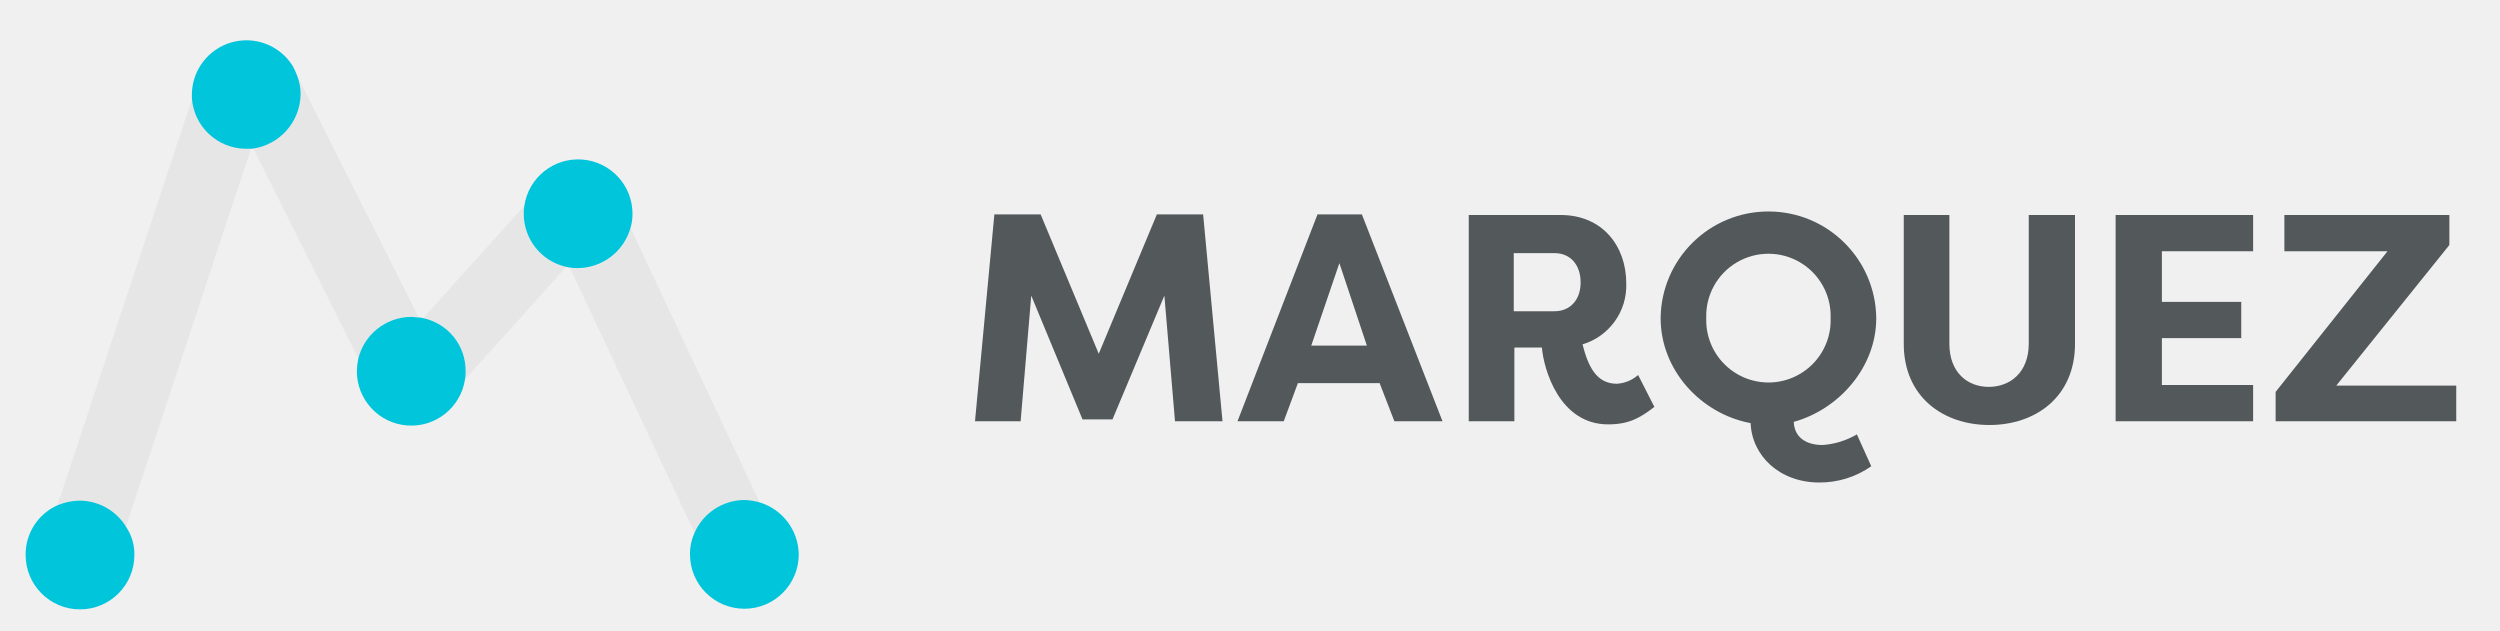
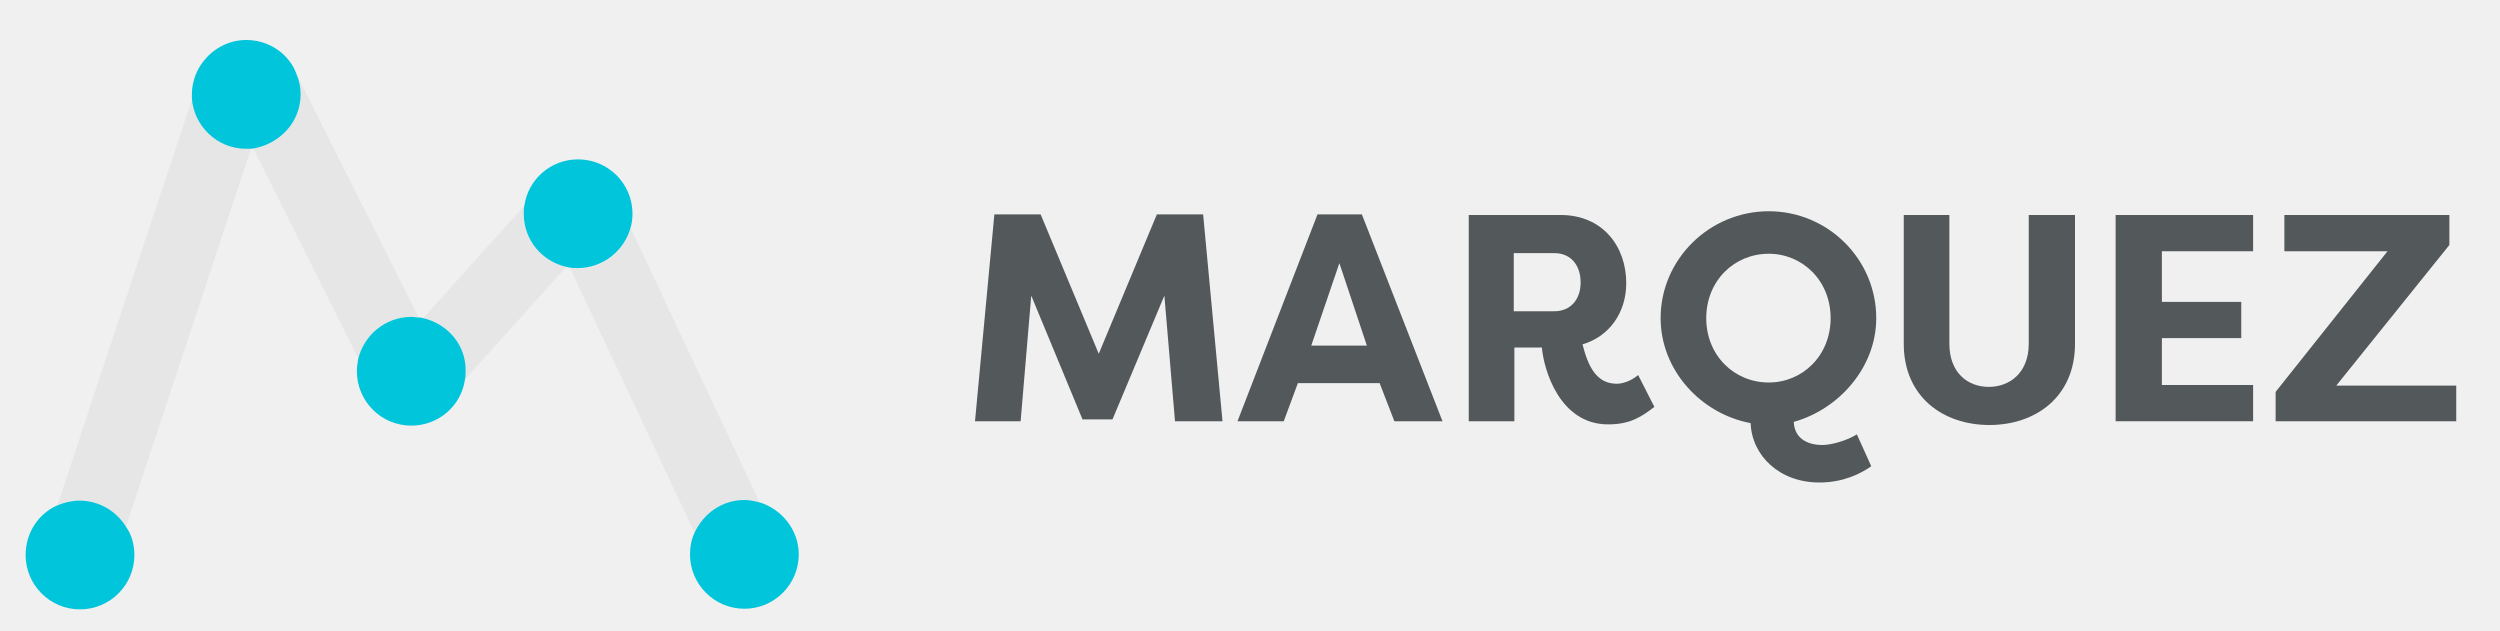
- <svg xmlns="http://www.w3.org/2000/svg" id="Layer_1" data-name="Layer 1" viewBox="0 0 400 100.8">
-   <defs>
-     <style>.cls-1{fill:#e6e6e6;}.cls-2{fill:#00c5db;}.cls-3{fill:#53585a;}</style>
-   </defs>
-   <path class="cls-1" d="M65.9,50.7a4.102,4.102,0,0,1,1.1.1L47.5,12a8.149,8.149,0,0,1,.6,3.1,8.652,8.652,0,0,1-7.6,8.6L57.4,57.5A8.691,8.691,0,0,1,65.9,50.7Z" />
-   <path class="cls-1" d="M119.1,80.1a6.905,6.905,0,0,1,2.5.4l-20.7-44A8.789,8.789,0,0,1,92.5,43a5.283,5.283,0,0,1-1.3-.1l20,42.5A8.397,8.397,0,0,1,119.1,80.1Z" />
-   <path class="cls-1" d="M83.8,34.2a5.702,5.702,0,0,1,.1-1.3l-16.2,18a8.608,8.608,0,0,1,6.8,8.5,5.702,5.702,0,0,1-.1,1.3l16.2-18A8.691,8.691,0,0,1,83.8,34.2Z" />
-   <path class="cls-1" d="M30.8,15.6,9.2,80.8a7.973,7.973,0,0,1,3.4-.7,8.827,8.827,0,0,1,7.5,4.3L40.2,23.7h-.8A8.637,8.637,0,0,1,30.8,15.6Z" />
-   <path class="cls-2" d="M12.7,80.1a9.371,9.371,0,0,0-3.4.7,8.597,8.597,0,0,0-5.2,8,8.7,8.7,0,0,0,17.4,0,7.725,7.725,0,0,0-1.2-4.3A8.78,8.78,0,0,0,12.7,80.1Z" />
-   <path class="cls-2" d="M48.1,15.1a8.149,8.149,0,0,0-.6-3.1,10.092,10.092,0,0,0-.7-1.5,8.73,8.73,0,0,0-16.1,4.6v.6a8.712,8.712,0,0,0,8.6,8.1h1A8.909,8.909,0,0,0,48.1,15.1Z" />
-   <path class="cls-2" d="M67.7,50.9a2.202,2.202,0,0,0-.8-.1c-.3,0-.7-.1-1.1-.1a8.776,8.776,0,0,0-8.5,6.8,11.076,11.076,0,0,0-.2,1.9,8.699,8.699,0,0,0,17.3,1.3,5.283,5.283,0,0,0,.1-1.3A8.59,8.59,0,0,0,67.7,50.9Z" />
-   <path class="cls-2" d="M100.9,36.4a7.799,7.799,0,0,0,.3-2.2,8.699,8.699,0,0,0-17.3-1.3,5.283,5.283,0,0,0-.1,1.3,8.691,8.691,0,0,0,6.8,8.5c.2,0,.3.1.5.1a5.702,5.702,0,0,0,1.3.1A8.817,8.817,0,0,0,100.9,36.4Z" />
-   <path class="cls-2" d="M121.6,80.4a10.054,10.054,0,0,0-2.5-.4,8.791,8.791,0,0,0-8,5.3,7.973,7.973,0,0,0-.7,3.4,8.7,8.7,0,0,0,17.4,0A8.826,8.826,0,0,0,121.6,80.4Z" />
-   <path class="cls-3" d="M173.2,67.1,165,47.3l-1.7,20.1H156l3.1-33.1h7.4l9.3,22.3,9.3-22.3h7.4l3.1,33.1H188l-1.7-20.1L178,67.1Z" />
-   <path class="cls-3" d="M198,67.4l12.8-33.1h7.1l12.9,33.1h-7.7l-2.4-6.2v.1h-13v-.1l-2.3,6.2Zm11.8-12.1h8.9l-4.4-13.2Z" />
-   <path class="cls-3" d="M253.2,55.1c.9,3.5,2.2,6.3,5.5,6.3a5.673,5.673,0,0,0,3.4-1.4l2.6,5.1c-2.2,1.7-4,2.8-7.4,2.8-7.8,0-10.3-8.8-10.6-12.3h-4.4V67.4H235v-33h14.7c6.8,0,10.5,5.1,10.5,10.9A9.823,9.823,0,0,1,253.2,55.1Zm-4.5-5.3c2.6,0,4.2-1.9,4.2-4.6,0-2.8-1.6-4.7-4.2-4.7h-6.5v9.3Z" />
-   <path class="cls-3" d="M299.4,74.6a14.283,14.283,0,0,1-8.3,2.6c-6.4,0-10.8-4.3-11-9.5-8-1.5-14.4-8.5-14.4-16.8a17.251,17.251,0,0,1,34.5,0c0,7.9-6,14.6-13.2,16.6.1,2.5,2,3.7,4.6,3.7a12.444,12.444,0,0,0,5.5-1.7ZM283,61.2a9.954,9.954,0,0,0,9.9-10.3,9.956,9.956,0,1,0-19.9,0A9.974,9.974,0,0,0,283,61.2Z" />
-   <path class="cls-3" d="M332,34.4V55c0,8.5-6.3,13-13.7,13s-13.7-4.5-13.7-13V34.4h7.3V55c0,4.6,2.9,6.9,6.3,6.9s6.4-2.3,6.4-6.9V34.4Z" />
-   <path class="cls-3" d="M338.5,67.4v-33h22v5.8H345.9v8.1h12.7v5.8H345.9v7.5h14.6v5.8Z" />
-   <path class="cls-3" d="M393,67.4H364.1V62.7L382,40.2H365.5V34.4h26.4v4.8L373.8,61.7H393Z" />
+ <svg xmlns="http://www.w3.org/2000/svg" version="1.1" id="Layer_1" x="0px" y="0px" viewBox="0 0 400 100.8" style="enable-background:new 0 0 400 100.8;" xml:space="preserve">
+   <style type="text/css">
+ 	.st0{fill:#FFFFFF;}
+ 	.st1{opacity:0.15;fill:#FFFFFF;}
+ 	.st2{fill:#00C5DB;}
+ 	.st3{opacity:0.1;}
+ 	.st4{fill:#E6E6E6;}
+ 	.st5{fill:#53585A;}
+ </style>
+   <g>
+     <g>
+       <path class="st4" d="M65.9,50.7c0.4,0,0.7,0,1.1,0.1L47.5,12c0.4,1,0.6,2,0.6,3.1c0,4.4-3.3,8.1-7.6,8.6l16.9,33.8    C58.3,53.6,61.7,50.7,65.9,50.7z" />
+       <path class="st4" d="M119.1,80.1c0.9,0,1.7,0.1,2.5,0.4l-20.7-44c-1,3.7-4.4,6.5-8.4,6.5c-0.5,0-0.9,0-1.3-0.1l20,42.5    C112.5,82.2,115.5,80.1,119.1,80.1z" />
+       <path class="st4" d="M83.8,34.2c0-0.4,0-0.9,0.1-1.3l-16.2,18c3.9,0.8,6.8,4.3,6.8,8.5c0,0.4,0,0.9-0.1,1.3l16.2-18    C86.7,41.8,83.8,38.4,83.8,34.2z" />
+       <path class="st4" d="M30.8,15.6L9.2,80.8c1.1-0.5,2.2-0.7,3.4-0.7c3.2,0,6,1.8,7.5,4.3l20.1-60.7c-0.3,0-0.5,0-0.8,0    C34.9,23.7,31.1,20.2,30.8,15.6z" />
+       <path class="st2" d="M12.7,80.1c-1.2,0-2.4,0.3-3.4,0.7c-3.1,1.3-5.2,4.4-5.2,8c0,4.8,3.9,8.7,8.7,8.7c4.8,0,8.7-3.9,8.7-8.7    c0-1.6-0.4-3.1-1.2-4.3C18.7,81.8,15.9,80.1,12.7,80.1z" />
+       <path class="st2" d="M48.1,15.1c0-1.1-0.2-2.1-0.6-3.1c-0.2-0.5-0.4-1-0.7-1.5c-1.5-2.5-4.3-4.1-7.4-4.1c-2.6,0-5,1.2-6.6,3.1    c-1.3,1.5-2.1,3.5-2.1,5.6c0,0.2,0,0.4,0,0.6c0.3,4.5,4.1,8.1,8.6,8.1c0.3,0,0.6,0,0.8,0c0.1,0,0.2,0,0.2,0    C44.8,23.1,48.1,19.5,48.1,15.1z" />
+       <path class="st2" d="M67.7,50.9c-0.3-0.1-0.5-0.1-0.8-0.1c-0.3,0-0.7-0.1-1.1-0.1c-4.1,0-7.6,2.9-8.5,6.8    c-0.1,0.6-0.2,1.2-0.2,1.9c0,4.8,3.9,8.7,8.7,8.7c4.4,0,8-3.2,8.6-7.4c0.1-0.4,0.1-0.8,0.1-1.3C74.6,55.2,71.6,51.8,67.7,50.9z" />
+       <path class="st2" d="M100.9,36.4c0.2-0.7,0.3-1.4,0.3-2.2c0-4.8-3.9-8.7-8.7-8.7c-4.4,0-8,3.2-8.6,7.4c-0.1,0.4-0.1,0.8-0.1,1.3    c0,4.2,2.9,7.6,6.8,8.5c0.2,0,0.3,0.1,0.5,0.1c0.4,0.1,0.9,0.1,1.3,0.1C96.5,42.9,99.9,40.1,100.9,36.4z" />
+       <path class="st2" d="M121.6,80.4c-0.8-0.2-1.6-0.4-2.5-0.4c-3.6,0-6.6,2.2-8,5.3c-0.5,1.1-0.7,2.2-0.7,3.4c0,4.8,3.9,8.7,8.7,8.7    c4.8,0,8.7-3.9,8.7-8.7C127.8,84.8,125.1,81.5,121.6,80.4z" />
+     </g>
+     <g>
+       <path class="st5" d="M173.2,67.1L165,47.3l-1.7,20.1h-7.3l3.1-33.1h7.4l9.3,22.3l9.3-22.3h7.4l3.1,33.1H188l-1.7-20.1L178,67.1    H173.2z" />
+       <path class="st5" d="M198,67.4l12.8-33.1h7.1l12.9,33.1h-7.7l-2.4-6.2v0.1h-13v-0.1l-2.3,6.2H198z M209.8,55.3h8.9l-4.4-13.2    L209.8,55.3z" />
+       <path class="st5" d="M253.2,55.1c0.9,3.5,2.2,6.3,5.5,6.3c1.1,0,2.5-0.6,3.4-1.4l2.6,5.1c-2.2,1.7-4,2.8-7.4,2.8    c-7.8,0-10.3-8.8-10.6-12.3h-4.4v11.8H235V34.4h14.7c6.8,0,10.5,5.1,10.5,10.9C260.2,49.9,257.6,53.8,253.2,55.1z M248.7,49.8    c2.6,0,4.2-1.9,4.2-4.6c0-2.8-1.6-4.7-4.2-4.7h-6.5v9.3H248.7z" />
+       <path class="st5" d="M299.4,74.6c-1.7,1.2-4.5,2.6-8.3,2.6c-6.4,0-10.8-4.3-11-9.5c-8-1.5-14.4-8.5-14.4-16.8    c0-9.4,7.8-17.1,17.3-17.1c9.5,0,17.2,7.7,17.2,17.1c0,7.9-6,14.6-13.2,16.6c0.1,2.5,2,3.7,4.6,3.7c1.4,0,3.9-0.7,5.5-1.7    L299.4,74.6z M283,61.2c5.4,0,9.9-4.3,9.9-10.3s-4.5-10.3-9.9-10.3c-5.5,0-10,4.3-10,10.3S277.5,61.2,283,61.2z" />
+       <path class="st5" d="M332,34.4v20.6c0,8.5-6.3,13-13.7,13c-7.4,0-13.7-4.5-13.7-13V34.4h7.3v20.6c0,4.6,2.9,6.9,6.3,6.9    c3.4,0,6.4-2.3,6.4-6.9V34.4H332z" />
+       <path class="st5" d="M338.5,67.4V34.4h22v5.8h-14.6v8.1h12.7v5.8h-12.7v7.5h14.6v5.8H338.5z" />
+       <path class="st5" d="M393,67.4h-28.9v-4.7L382,40.2h-16.5v-5.8h26.4v4.8l-18.1,22.5H393V67.4z" />
+     </g>
+   </g>
</svg>
